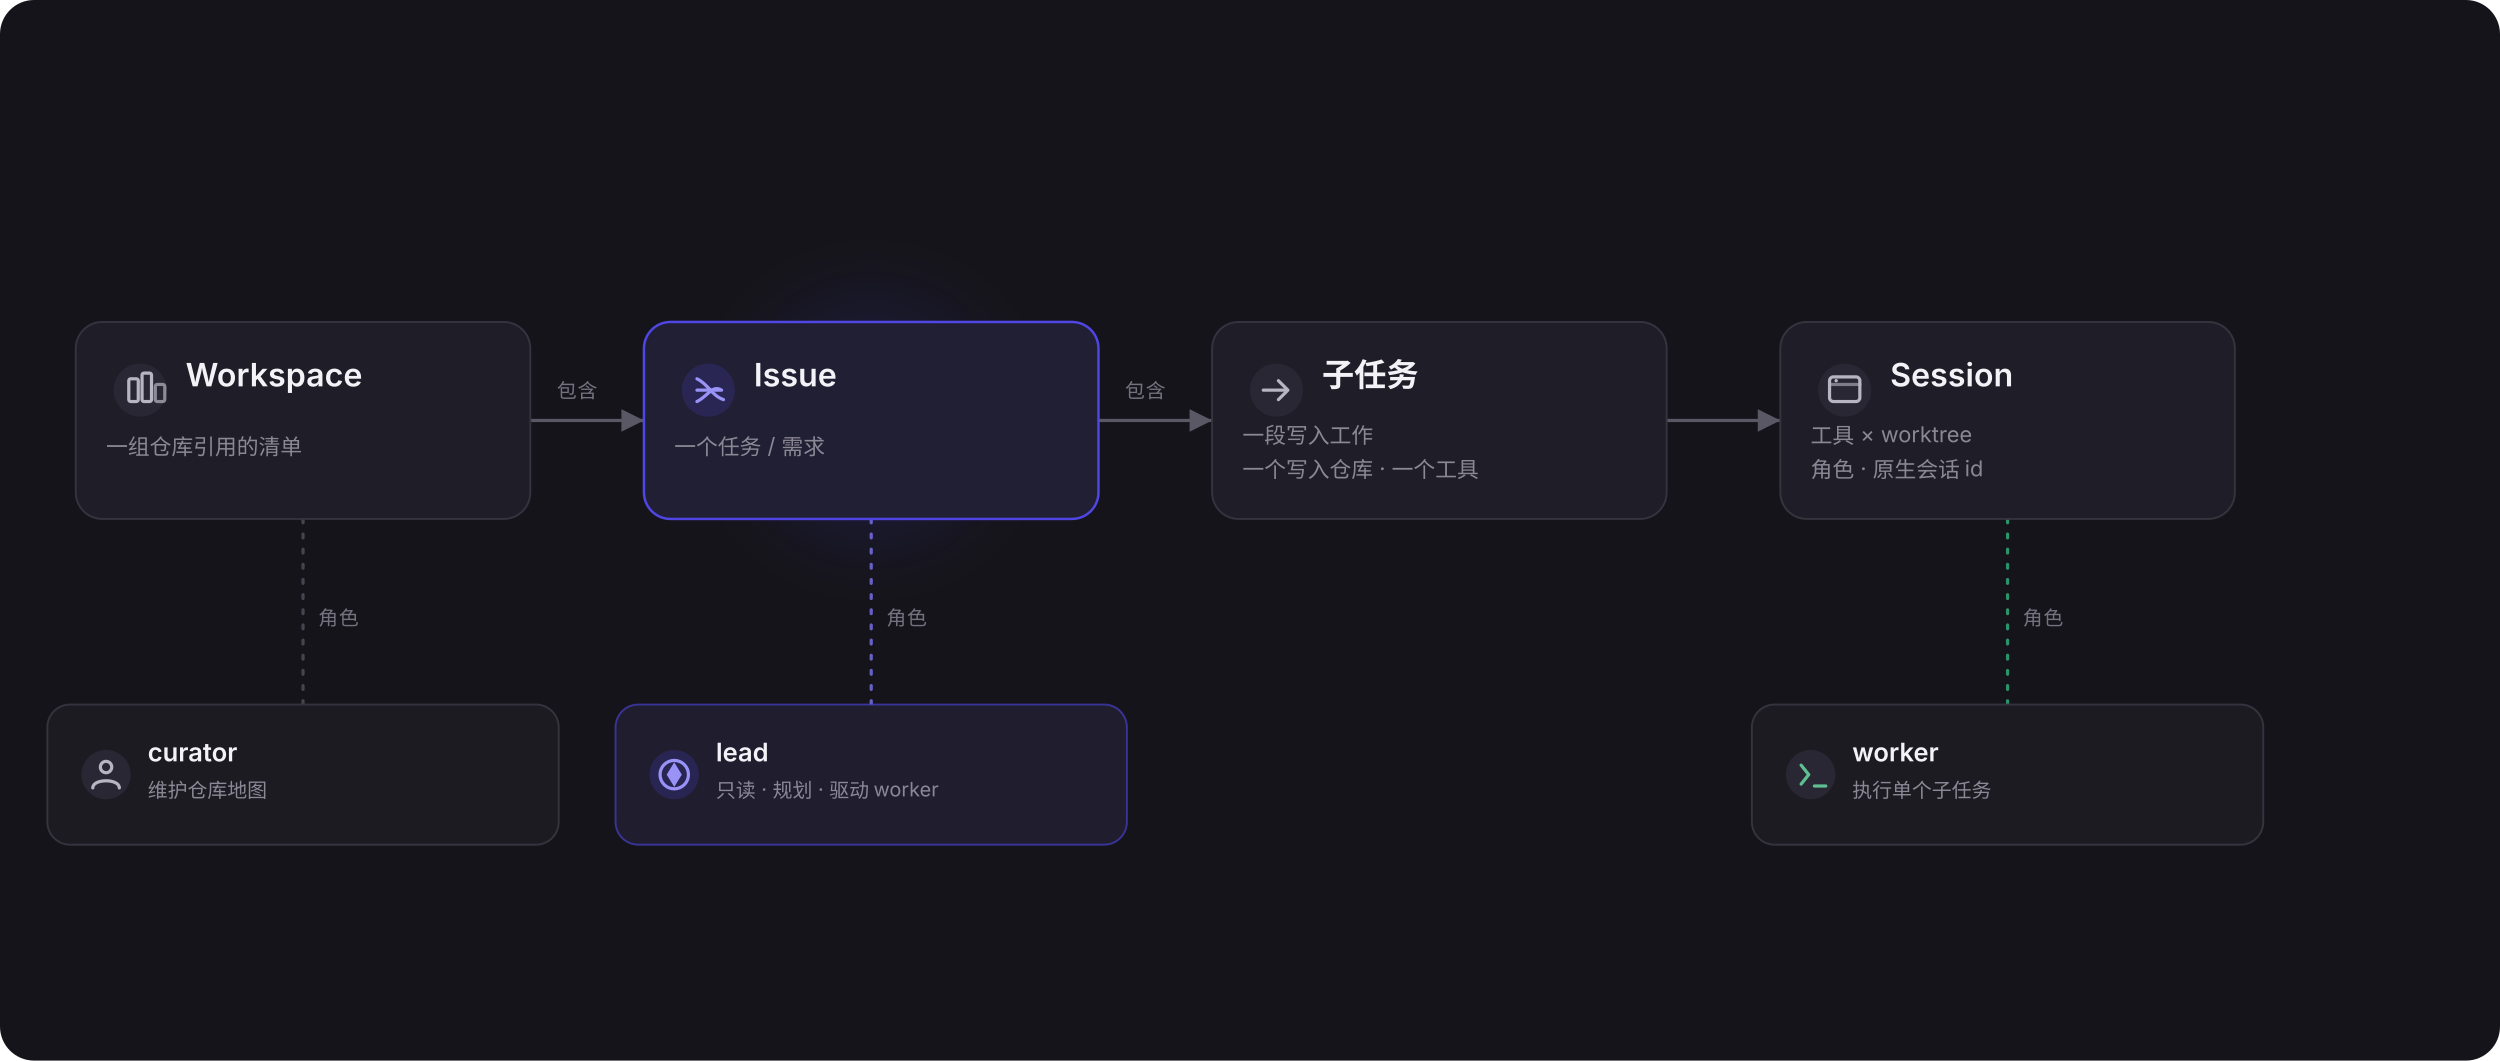
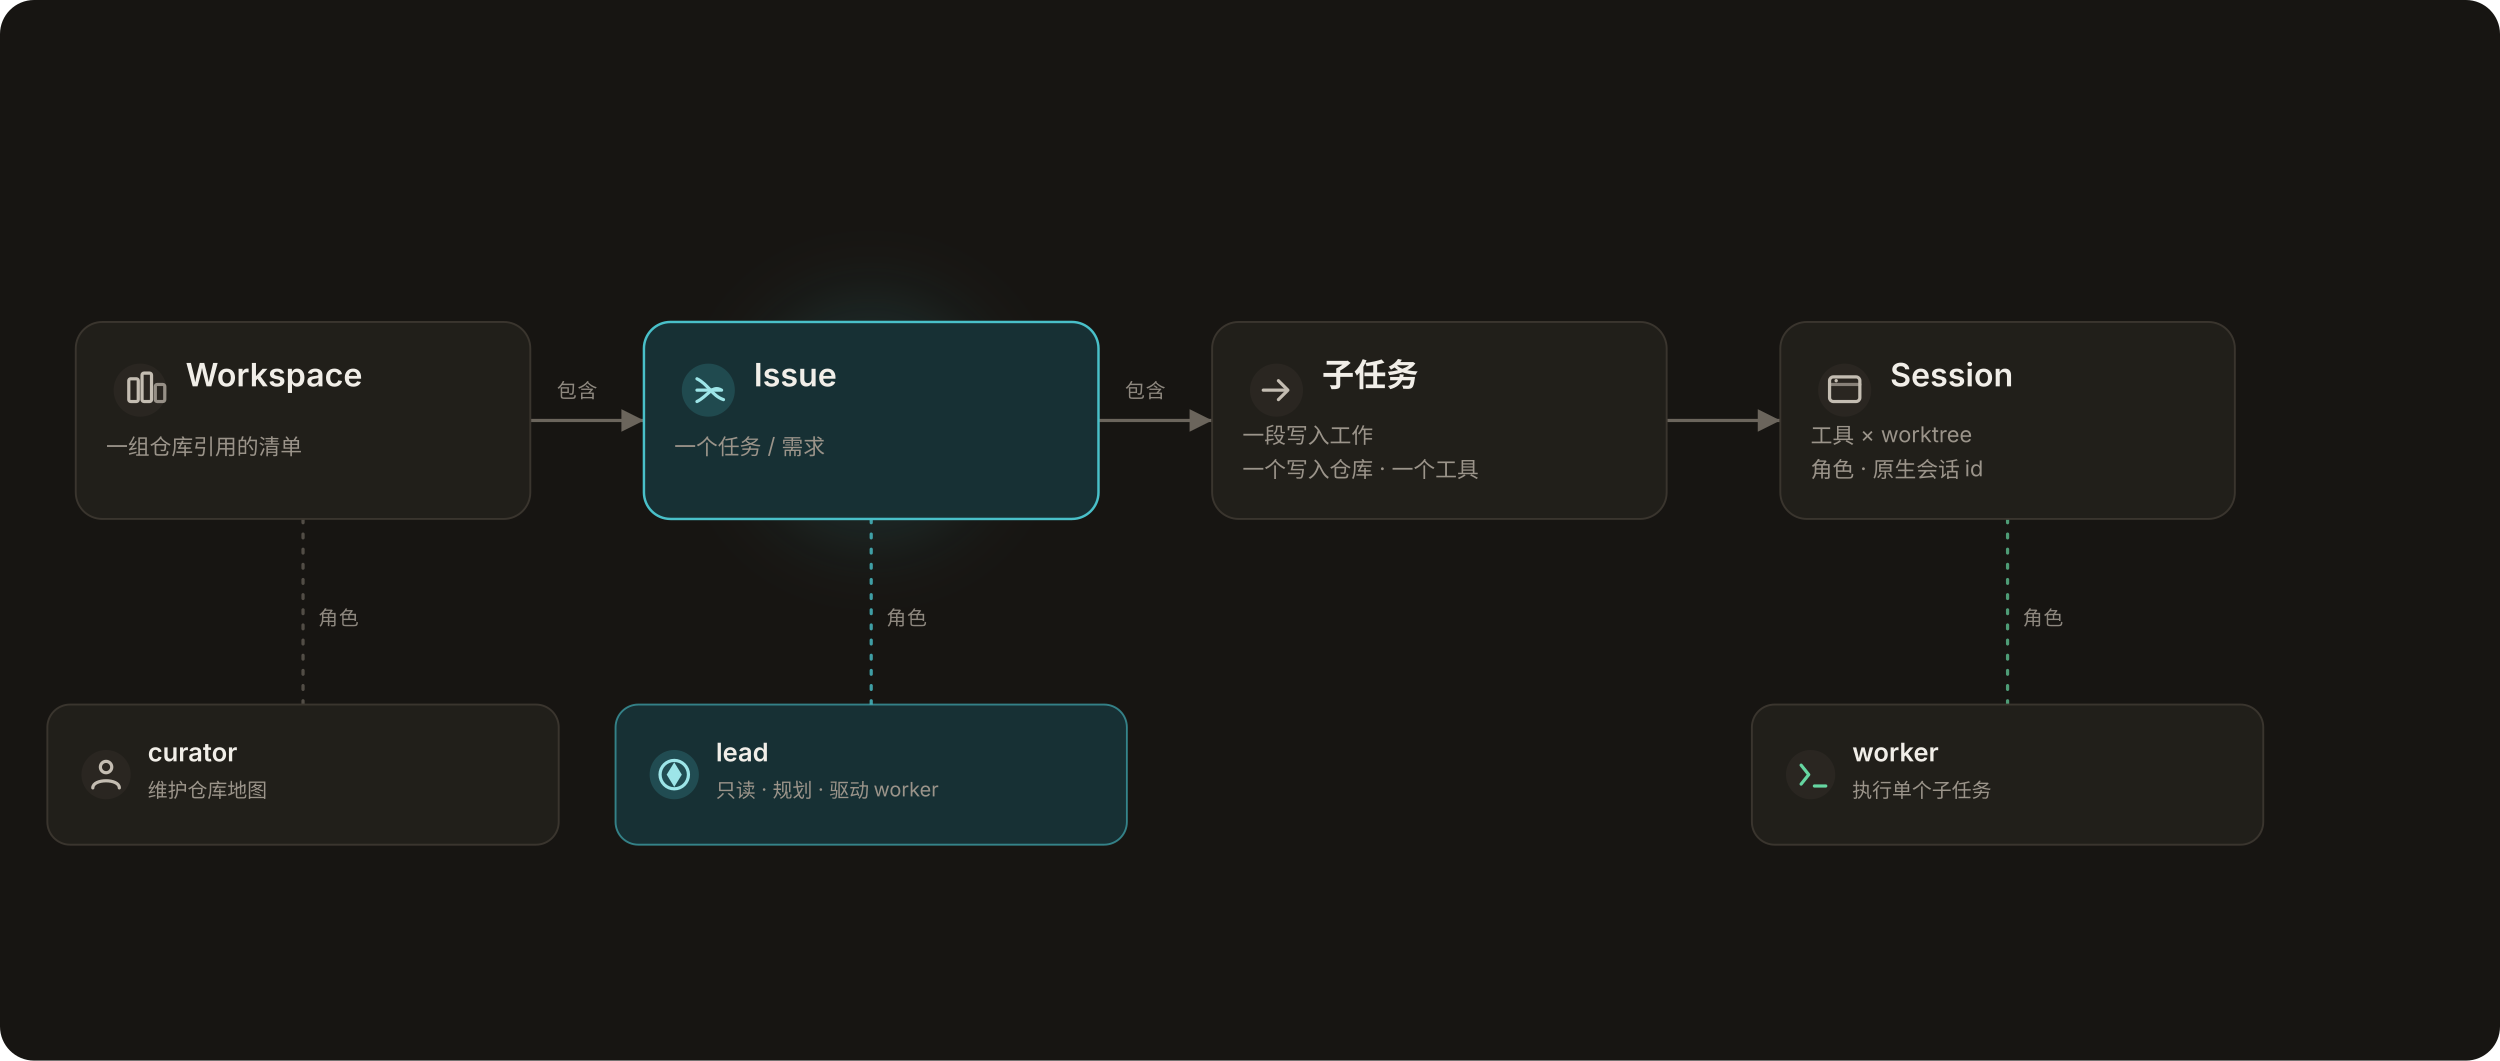
<svg xmlns="http://www.w3.org/2000/svg" viewBox="0 0 1320 560" font-family="'Inter','PingFang SC','Microsoft YaHei','Noto Sans CJK SC','Hiragino Sans GB',sans-serif">
  <defs>
    <marker id="m2arr" markerWidth="10" markerHeight="10" refX="7" refY="3.5" orient="auto">
-       <path d="M0,0 L7,3.5 L0,7 z" fill="#5b5866" />
+       <path d="M0,0 L7,3.5 L0,7 z" fill="#6b655c" />
    </marker>
    <filter id="g2" x="-60%" y="-60%" width="220%" height="220%">
      <feGaussianBlur stdDeviation="20" />
    </filter>
    <style>
-       .ttl{fill:#f3f2f7;font-size:17px;font-weight:600}
-       .sub{fill:#8b8896;font-size:11.5px}
-       .lbl{fill:#75727f;font-size:10.5px;font-weight:500;letter-spacing:.4px}
-       .node{fill:#1f1d27;stroke:#36333f;stroke-width:1}
+       .ttl{fill:#f1eee8;font-size:17px;font-weight:600}
+       .sub{fill:#9b948a;font-size:11.5px}
+       .lbl{fill:#8e887f;font-size:10.5px;font-weight:500;letter-spacing:.4px}
+       .node{fill:#211f1a;stroke:#3a352e;stroke-width:1}
      .gl{stroke-width:1.7;fill:none;stroke-linecap:round;stroke-linejoin:round}
-       .rt{fill:#f3f2f7;font-size:13.5px;font-weight:600}
-       .rs{fill:#8b8896;font-size:10.5px}
+       .rt{fill:#f1eee8;font-size:13.5px;font-weight:600}
+       .rs{fill:#9b948a;font-size:10.5px}
    </style>
  </defs>
-   <rect x="0" y="0" width="1320" height="560" rx="18" fill="#15141a" />
-   <circle cx="460" cy="222" r="64" fill="#4f46e5" opacity="0.14" filter="url(#g2)" />
-   <path class="gl" d="M280,222 H340" stroke="#5b5866" marker-end="url(#m2arr)" />
-   <text class="lbl" x="294" y="210" fill="#75727f">包含</text>
-   <path class="gl" d="M580,222 H640" stroke="#5b5866" marker-end="url(#m2arr)" />
-   <text class="lbl" x="594" y="210" fill="#75727f">包含</text>
-   <path class="gl" d="M880,222 H940" stroke="#5b5866" marker-end="url(#m2arr)" />
-   <text class="lbl" x="956" y="210" fill="#75727f">包含</text>
-   <path class="gl" d="M160,274 V372" stroke="#5b5866" stroke-dasharray="2 6" opacity="0.7" />
+   <rect x="0" y="0" width="1320" height="560" rx="18" fill="#171512" />
+   <circle cx="460" cy="222" r="64" fill="#49c0c9" opacity="0.14" filter="url(#g2)" />
+   <path class="gl" d="M280,222 H340" stroke="#6b655c" marker-end="url(#m2arr)" />
+   <text class="lbl" x="294" y="210" fill="#8e887f">包含</text>
+   <path class="gl" d="M580,222 H640" stroke="#6b655c" marker-end="url(#m2arr)" />
+   <text class="lbl" x="594" y="210" fill="#8e887f">包含</text>
+   <path class="gl" d="M880,222 H940" stroke="#6b655c" marker-end="url(#m2arr)" />
+   <text class="lbl" x="956" y="210" fill="#8e887f">包含</text>
+   <path class="gl" d="M160,274 V372" stroke="#6b655c" stroke-dasharray="2 6" opacity="0.7" />
  <text class="lbl" x="168" y="330">角色</text>
-   <path class="gl" d="M460,274 V372" stroke="#7c74f0" stroke-dasharray="2 6" opacity="0.8" />
-   <text class="lbl" x="468" y="330" fill="#8b84e8">角色</text>
-   <path class="gl" d="M1060,274 V372" stroke="#35c98b" stroke-dasharray="2 6" opacity="0.7" />
-   <text class="lbl" x="1068" y="330" fill="#5fbf92">角色</text>
+   <path class="gl" d="M460,274 V372" stroke="#49c0c9" stroke-dasharray="2 6" opacity="0.8" />
+   <text class="lbl" x="468" y="330" fill="#78d6dc">角色</text>
+   <path class="gl" d="M1060,274 V372" stroke="#65d6a1" stroke-dasharray="2 6" opacity="0.7" />
+   <text class="lbl" x="1068" y="330" fill="#65d6a1">角色</text>
  <rect class="node" x="40" y="170" width="240" height="104" rx="14" />
-   <circle cx="74" cy="206" r="14" fill="#2a2734" />
-   <g class="gl" stroke="#b8b5c2">
+   <circle cx="74" cy="206" r="14" fill="#2a2621" />
+   <g class="gl" stroke="#c4bdb2">
    <rect x="68" y="200" width="5" height="12" rx="1" />
    <rect x="75" y="197" width="5" height="15" rx="1" />
    <rect x="82" y="203" width="5" height="9" rx="1" opacity=".7" />
  </g>
  <text class="ttl" x="98" y="204">Workspace</text>
  <text class="sub" x="56" y="240">一组仓库引用的清单</text>
-   <rect x="340" y="170" width="240" height="104" rx="14" fill="#211f33" stroke="#4f46e5" stroke-width="1.3" />
-   <circle cx="374" cy="206" r="14" fill="#4f46e5" opacity="0.18" />
-   <g class="gl" stroke="#9a93f7">
+   <rect x="340" y="170" width="240" height="104" rx="14" fill="#173034" stroke="#49c0c9" stroke-width="1.3" />
+   <circle cx="374" cy="206" r="14" fill="#49c0c9" opacity="0.18" />
+   <g class="gl" stroke="#9de5e8">
    <path d="M368,200 C374,203 376,209 382,211" />
    <path d="M368,206 C374,206 376,206 380,206" />
    <path d="M368,212 C374,209 376,203 381,206" />
  </g>
  <text class="ttl" x="398" y="204">Issue</text>
  <text class="sub" x="356" y="240">一个任务 / 需求</text>
  <rect class="node" x="640" y="170" width="240" height="104" rx="14" />
-   <circle cx="674" cy="206" r="14" fill="#2a2734" />
-   <g class="gl" stroke="#b8b5c2">
+   <circle cx="674" cy="206" r="14" fill="#2a2621" />
+   <g class="gl" stroke="#c4bdb2">
    <path d="M667,206 h12" />
    <path d="M675,201 l5,5 l-5,5" />
  </g>
  <text class="ttl" x="698" y="204">子任务</text>
  <text class="sub" x="656" y="234">一段写入工作</text>
  <text class="sub" x="656" y="252">一个写入仓库 · 一个工具</text>
  <rect class="node" x="940" y="170" width="240" height="104" rx="14" />
-   <circle cx="974" cy="206" r="14" fill="#2a2734" />
-   <g class="gl" stroke="#b8b5c2">
+   <circle cx="974" cy="206" r="14" fill="#2a2621" />
+   <g class="gl" stroke="#c4bdb2">
    <rect x="966" y="199" width="16" height="13" rx="2" />
    <path d="M966,203 h16" opacity=".6" />
-     <circle cx="969.5" cy="201" r="0.9" fill="#b8b5c2" stroke="none" />
+     <circle cx="969.5" cy="201" r="0.9" fill="#c4bdb2" stroke="none" />
  </g>
  <text class="ttl" x="998" y="204">Session</text>
  <text class="sub" x="956" y="234">工具 × worktree</text>
  <text class="sub" x="956" y="252">角色 · 原生会话 id</text>
-   <rect x="25" y="372" width="270" height="74" rx="12" fill="#1c1b22" stroke="#36333f" />
-   <circle cx="56" cy="409" r="13" fill="#2a2734" />
-   <g class="gl" stroke="#b8b5c2">
+   <rect x="25" y="372" width="270" height="74" rx="12" fill="#211f1a" stroke="#3a352e" />
+   <circle cx="56" cy="409" r="13" fill="#2a2621" />
+   <g class="gl" stroke="#c4bdb2">
    <circle cx="56" cy="405" r="3" />
    <path d="M49,416 C49,411 63,411 63,416" />
  </g>
  <text class="rt" x="78" y="402">curator</text>
  <text class="rs" x="78" y="421">维护仓库地图</text>
-   <rect x="325" y="372" width="270" height="74" rx="12" fill="#1f1d2e" stroke="#4f46e5" stroke-opacity="0.6" />
-   <circle cx="356" cy="409" r="13" fill="#4f46e5" opacity="0.2" />
-   <circle cx="356" cy="409" r="7.5" fill="none" stroke="#9a93f7" class="gl" />
-   <path d="M356,402.5 L360,409 L356,415.5 L352,409 Z" fill="#9a93f7" />
-   <text class="rt" x="378" y="402" fill="#cfcbf6">lead</text>
+   <rect x="325" y="372" width="270" height="74" rx="12" fill="#173034" stroke="#49c0c9" stroke-opacity="0.6" />
+   <circle cx="356" cy="409" r="13" fill="#49c0c9" opacity="0.2" />
+   <circle cx="356" cy="409" r="7.5" fill="none" stroke="#9de5e8" class="gl" />
+   <path d="M356,402.5 L360,409 L356,415.5 L352,409 Z" fill="#9de5e8" />
+   <text class="rt" x="378" y="402" fill="#b8ecef">lead</text>
  <text class="rs" x="378" y="421">只读 · 规划 · 驱动 worker</text>
-   <rect x="925" y="372" width="270" height="74" rx="12" fill="#1c1b22" stroke="#36333f" />
-   <circle cx="956" cy="409" r="13" fill="#2a2734" />
-   <g class="gl" stroke="#5fbf92">
+   <rect x="925" y="372" width="270" height="74" rx="12" fill="#211f1a" stroke="#3a352e" />
+   <circle cx="956" cy="409" r="13" fill="#2a2621" />
+   <g class="gl" stroke="#65d6a1">
    <path d="M951,404 l4,5 l-4,5" />
    <path d="M958,415 h6" />
  </g>
  <text class="rt" x="978" y="402">worker</text>
  <text class="rs" x="978" y="421">执行单个子任务</text>
</svg>
